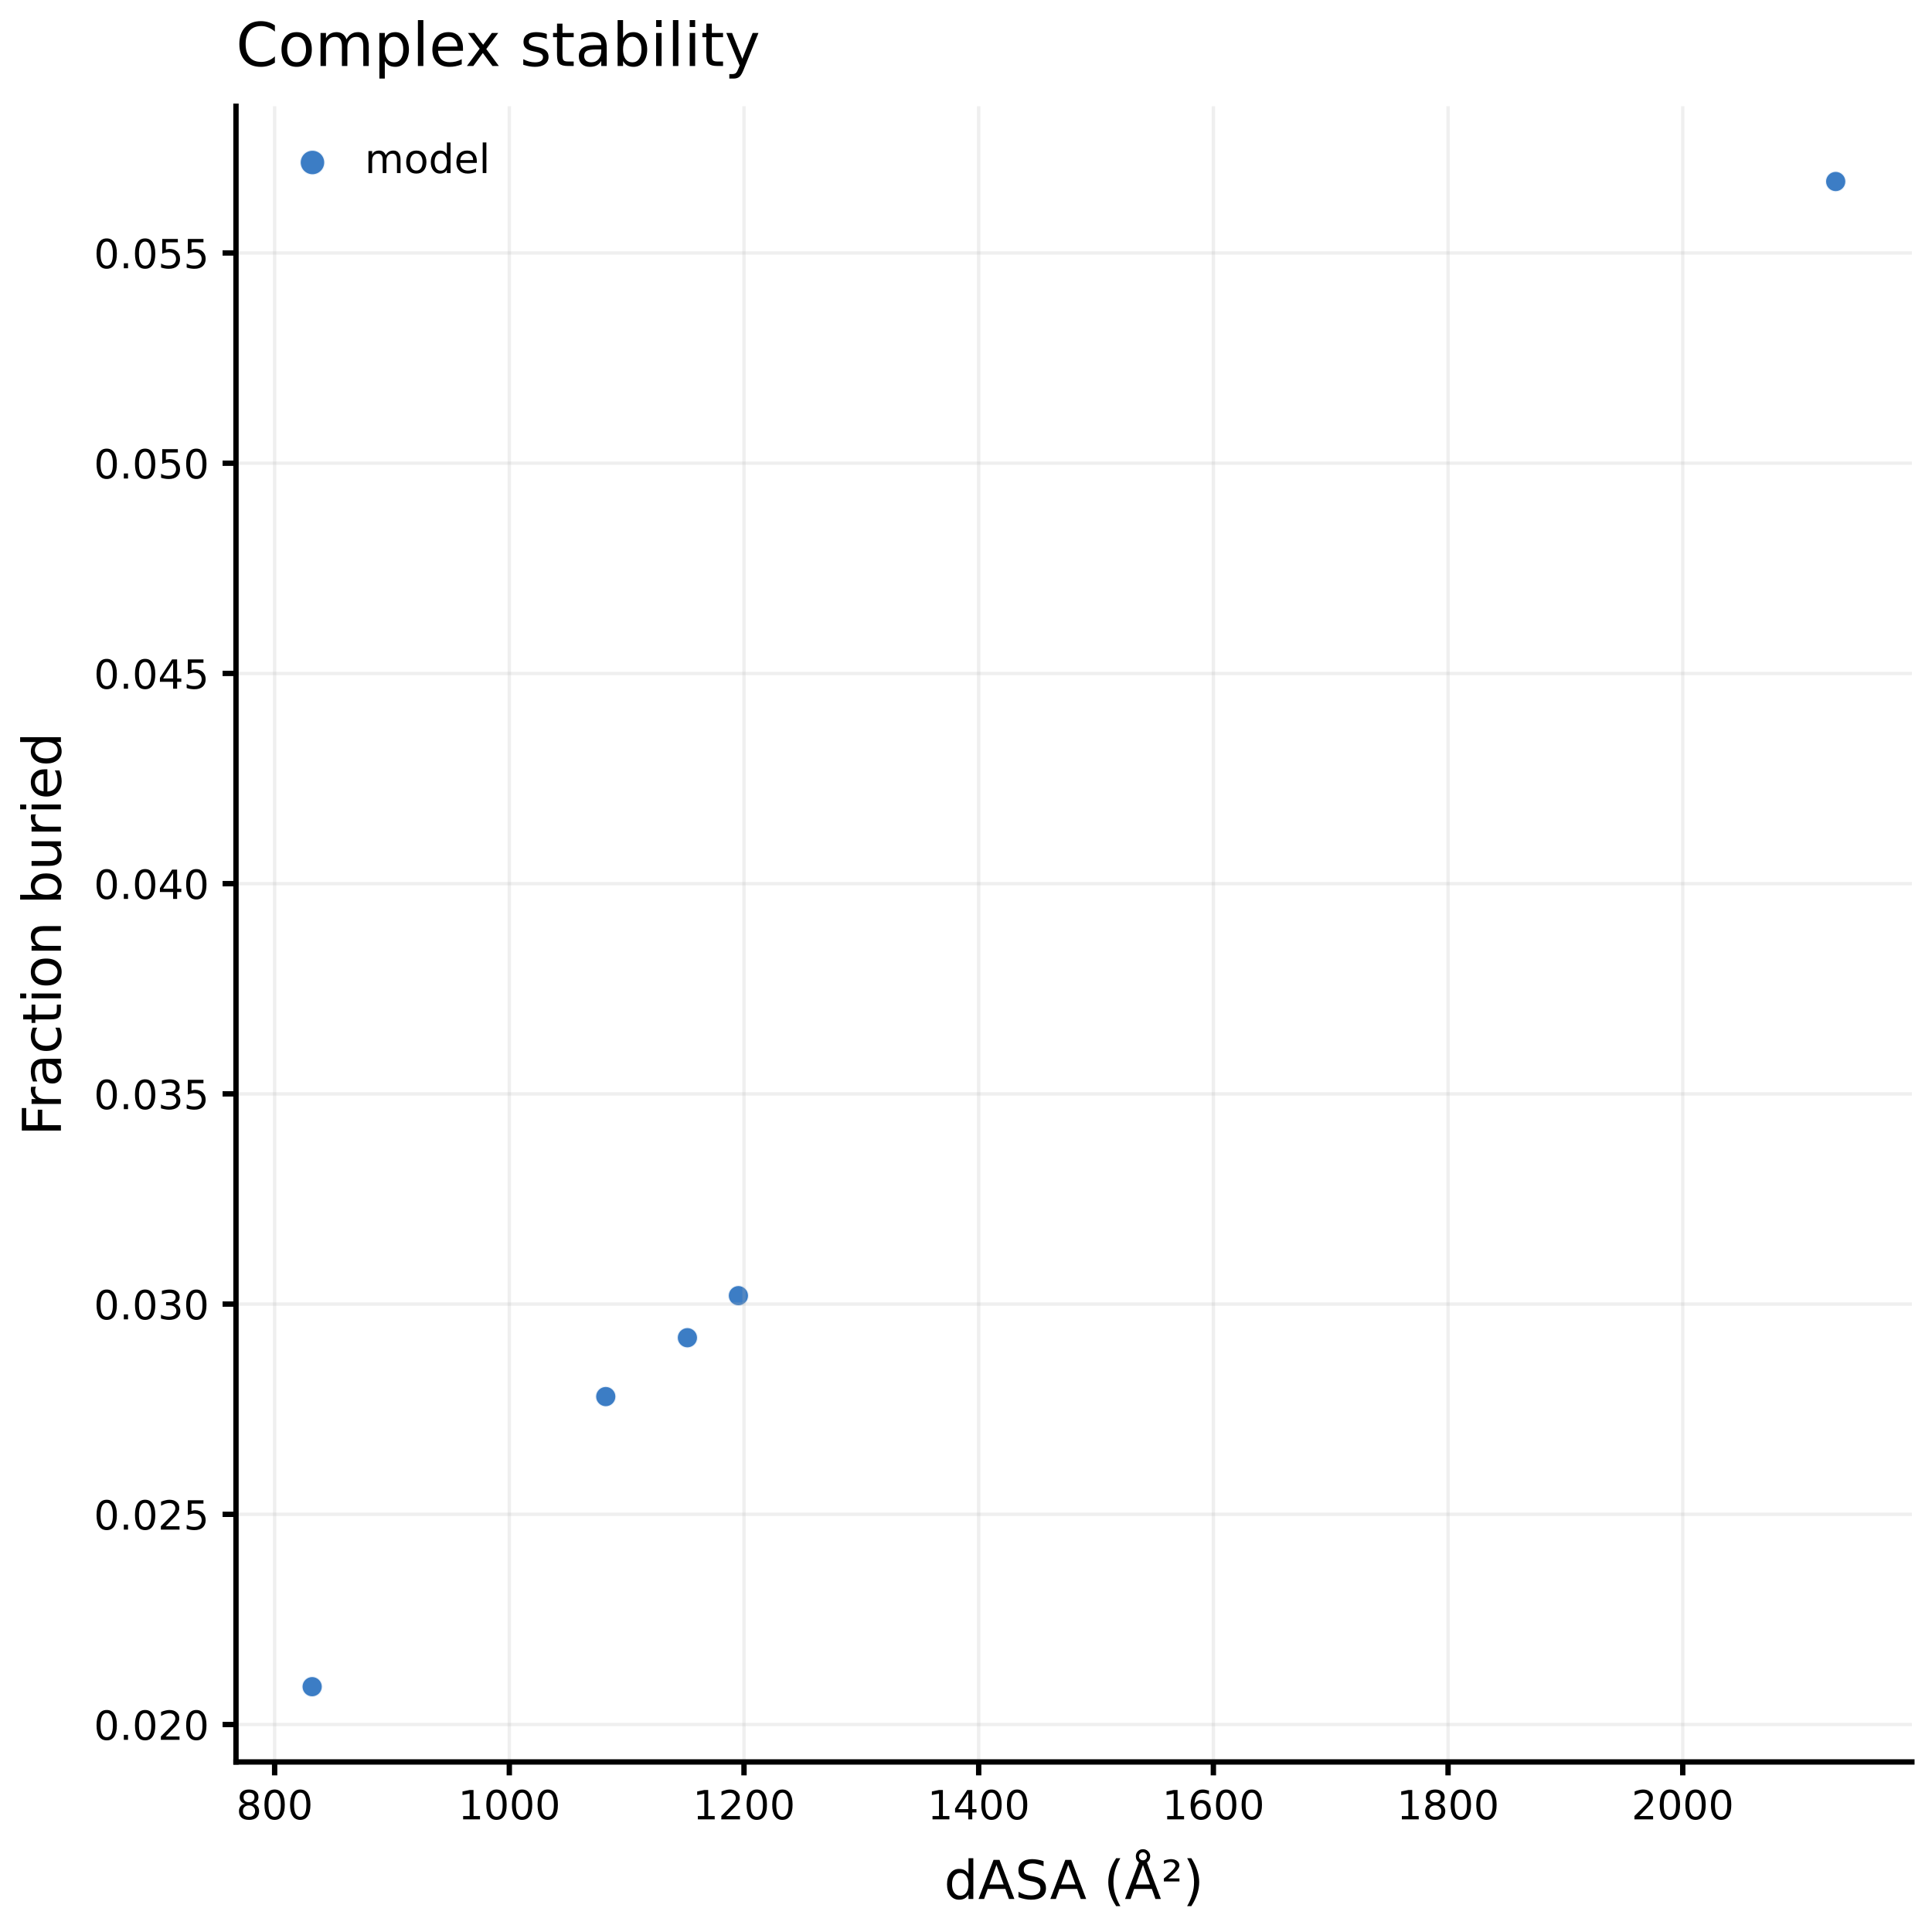
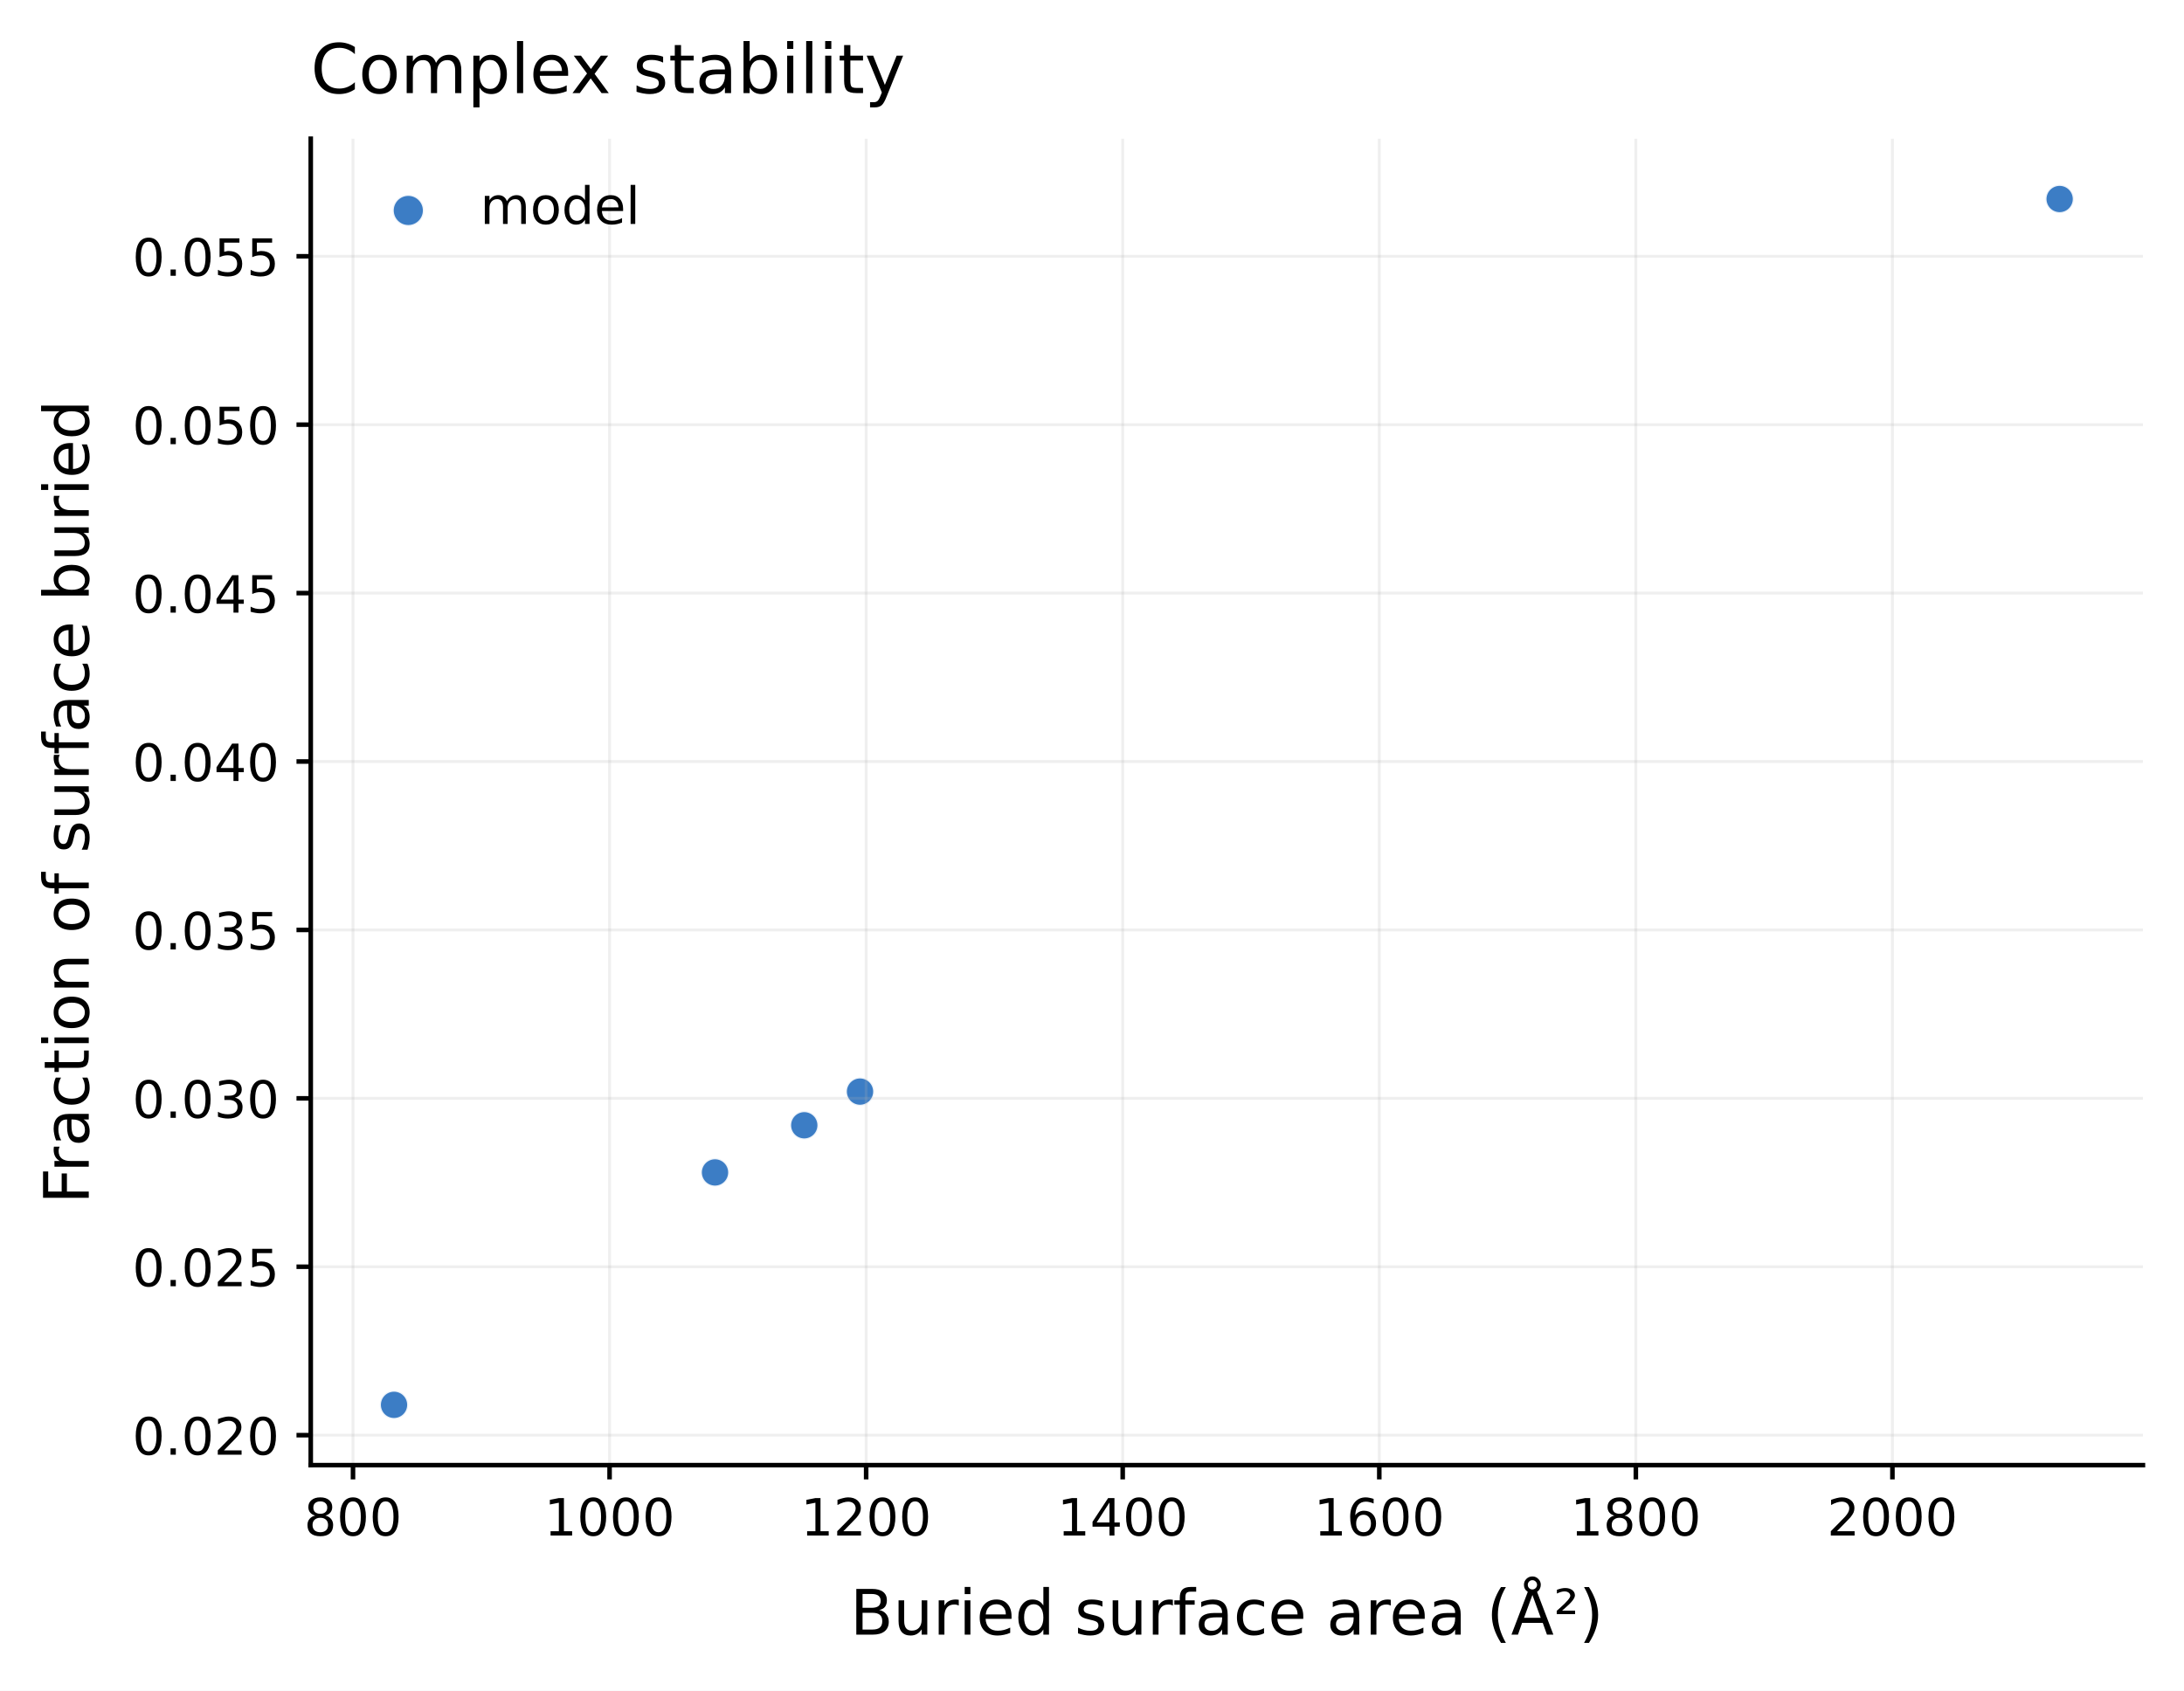
- <svg xmlns="http://www.w3.org/2000/svg" xmlns:xlink="http://www.w3.org/1999/xlink" width="288pt" height="288pt" viewBox="0 0 288 288" version="1.1">
+ <svg xmlns="http://www.w3.org/2000/svg" xmlns:xlink="http://www.w3.org/1999/xlink" width="382.8pt" height="296.4pt" viewBox="0 0 382.8 296.4" version="1.1">
  <defs>
    <style type="text/css">*{stroke-linejoin: round; stroke-linecap: butt}</style>
  </defs>
  <g id="figure_1">
    <g id="patch_1">
-       <path d="M 0 288  L 288 288  L 288 0  L 0 0  z " style="fill: #ffffff" />
+       <path d="M 0 296.4  L 382.8 296.4  L 382.8 0  L 0 0  z " style="fill: #ffffff" />
    </g>
    <g id="axes_1">
      <g id="patch_2">
-         <path d="M 35.178 262.652  L 285 262.652  L 285 15.839  L 35.178 15.839  z " style="fill: #ffffff" />
+         <path d="M 54.466 256.846  L 375.6 256.846  L 375.6 24.318  L 54.466 24.318  z " style="fill: #ffffff" />
      </g>
      <g id="PathCollection_1">
        <defs>
-           <path id="m625e70ff88" d="M 0 1.581  C 0.419 1.581 0.822 1.415 1.118 1.118  C 1.415 0.822 1.581 0.419 1.581 0  C 1.581 -0.419 1.415 -0.822 1.118 -1.118  C 0.822 -1.415 0.419 -1.581 0 -1.581  C -0.419 -1.581 -0.822 -1.415 -1.118 -1.118  C -1.415 -0.822 -1.581 -0.419 -1.581 0  C -1.581 0.419 -1.415 0.822 -1.118 1.118  C -0.822 1.415 -0.419 1.581 0 1.581  z " style="stroke: #ffffff; stroke-opacity: 0.9; stroke-width: 0.3" />
+           <path id="mc8971ffb72" d="M 0 2.5  C 0.663 2.5 1.299 2.237 1.768 1.768  C 2.237 1.299 2.5 0.663 2.5 0  C 2.5 -0.663 2.237 -1.299 1.768 -1.768  C 1.299 -2.237 0.663 -2.5 0 -2.5  C -0.663 -2.5 -1.299 -2.237 -1.768 -1.768  C -2.237 -1.299 -2.5 -0.663 -2.5 0  C -2.5 0.663 -2.237 1.299 -1.768 1.768  C -1.299 2.237 -0.663 2.5 0 2.5  z " style="stroke: #ffffff; stroke-opacity: 0.9; stroke-width: 0.4" />
        </defs>
-         <g clip-path="url(#pfcd8ee4e7e)">
-           <use xlink:href="#m625e70ff88" x="110.073" y="193.145" style="fill: #276fbf; fill-opacity: 0.9; stroke: #ffffff; stroke-opacity: 0.9; stroke-width: 0.3" />
-           <use xlink:href="#m625e70ff88" x="46.533" y="251.433" style="fill: #276fbf; fill-opacity: 0.9; stroke: #ffffff; stroke-opacity: 0.9; stroke-width: 0.3" />
-           <use xlink:href="#m625e70ff88" x="102.471" y="199.413" style="fill: #276fbf; fill-opacity: 0.9; stroke: #ffffff; stroke-opacity: 0.9; stroke-width: 0.3" />
-           <use xlink:href="#m625e70ff88" x="90.3" y="208.187" style="fill: #276fbf; fill-opacity: 0.9; stroke: #ffffff; stroke-opacity: 0.9; stroke-width: 0.3" />
-           <use xlink:href="#m625e70ff88" x="273.644" y="27.058" style="fill: #276fbf; fill-opacity: 0.9; stroke: #ffffff; stroke-opacity: 0.9; stroke-width: 0.3" />
+         <g clip-path="url(#pdfc1860a33)">
+           <use xlink:href="#mc8971ffb72" x="150.74" y="191.363" style="fill: #276fbf; fill-opacity: 0.9; stroke: #ffffff; stroke-opacity: 0.9; stroke-width: 0.4" />
+           <use xlink:href="#mc8971ffb72" x="69.063" y="246.276" style="fill: #276fbf; fill-opacity: 0.9; stroke: #ffffff; stroke-opacity: 0.9; stroke-width: 0.4" />
+           <use xlink:href="#mc8971ffb72" x="140.968" y="197.267" style="fill: #276fbf; fill-opacity: 0.9; stroke: #ffffff; stroke-opacity: 0.9; stroke-width: 0.4" />
+           <use xlink:href="#mc8971ffb72" x="125.323" y="205.534" style="fill: #276fbf; fill-opacity: 0.9; stroke: #ffffff; stroke-opacity: 0.9; stroke-width: 0.4" />
+           <use xlink:href="#mc8971ffb72" x="361.003" y="34.888" style="fill: #276fbf; fill-opacity: 0.9; stroke: #ffffff; stroke-opacity: 0.9; stroke-width: 0.4" />
        </g>
      </g>
      <g id="matplotlib.axis_1">
        <g id="xtick_1">
          <g id="line2d_1">
-             <path d="M 40.939 262.652  L 40.939 15.839  " clip-path="url(#pfcd8ee4e7e)" style="fill: none; stroke: #b0b0b0; stroke-opacity: 0.2; stroke-width: 0.5; stroke-linecap: square" />
+             <path d="M 61.872 256.846  L 61.872 24.318  " clip-path="url(#pdfc1860a33)" style="fill: none; stroke: #b0b0b0; stroke-opacity: 0.2; stroke-width: 0.5; stroke-linecap: square" />
          </g>
          <g id="line2d_2">
            <defs>
-               <path id="m350af05930" d="M 0 0  L 0 2  " style="stroke: #000000; stroke-width: 0.8" />
+               <path id="mfaf98901c9" d="M 0 0  L 0 2.5  " style="stroke: #000000; stroke-width: 0.8" />
            </defs>
            <g>
-               <use xlink:href="#m350af05930" x="40.939" y="262.652" style="stroke: #000000; stroke-width: 0.8" />
+               <use xlink:href="#mfaf98901c9" x="61.872" y="256.846" style="stroke: #000000; stroke-width: 0.8" />
            </g>
          </g>
          <g id="text_1">
-             <text style="font-size: 6px; font-family: 'DejaVu Sans', 'Bitstream Vera Sans', 'Computer Modern Sans Serif', 'Lucida Grande', 'Verdana', 'Geneva', 'Lucid', 'Arial', 'Helvetica', 'Avant Garde', sans-serif; text-anchor: middle" x="40.939" y="271.21" transform="rotate(-0 40.93934 271.2102)">800</text>
+             <text style="font-size: 9px; font-family: 'DejaVu Sans', 'Bitstream Vera Sans', 'Computer Modern Sans Serif', 'Lucida Grande', 'Verdana', 'Geneva', 'Lucid', 'Arial', 'Helvetica', 'Avant Garde', sans-serif; text-anchor: middle" x="61.872" y="269.184" transform="rotate(-0 61.87242 269.1837)">800</text>
          </g>
        </g>
        <g id="xtick_2">
          <g id="line2d_3">
-             <path d="M 75.923 262.652  L 75.923 15.839  " clip-path="url(#pfcd8ee4e7e)" style="fill: none; stroke: #b0b0b0; stroke-opacity: 0.2; stroke-width: 0.5; stroke-linecap: square" />
+             <path d="M 106.843 256.846  L 106.843 24.318  " clip-path="url(#pdfc1860a33)" style="fill: none; stroke: #b0b0b0; stroke-opacity: 0.2; stroke-width: 0.5; stroke-linecap: square" />
          </g>
          <g id="line2d_4">
            <g>
-               <use xlink:href="#m350af05930" x="75.923" y="262.652" style="stroke: #000000; stroke-width: 0.8" />
+               <use xlink:href="#mfaf98901c9" x="106.843" y="256.846" style="stroke: #000000; stroke-width: 0.8" />
            </g>
          </g>
          <g id="text_2">
-             <text style="font-size: 6px; font-family: 'DejaVu Sans', 'Bitstream Vera Sans', 'Computer Modern Sans Serif', 'Lucida Grande', 'Verdana', 'Geneva', 'Lucid', 'Arial', 'Helvetica', 'Avant Garde', sans-serif; text-anchor: middle" x="75.923" y="271.21" transform="rotate(-0 75.92335 271.2102)">1000</text>
+             <text style="font-size: 9px; font-family: 'DejaVu Sans', 'Bitstream Vera Sans', 'Computer Modern Sans Serif', 'Lucida Grande', 'Verdana', 'Geneva', 'Lucid', 'Arial', 'Helvetica', 'Avant Garde', sans-serif; text-anchor: middle" x="106.843" y="269.184" transform="rotate(-0 106.8426 269.1837)">1000</text>
          </g>
        </g>
        <g id="xtick_3">
          <g id="line2d_5">
-             <path d="M 110.907 262.652  L 110.907 15.839  " clip-path="url(#pfcd8ee4e7e)" style="fill: none; stroke: #b0b0b0; stroke-opacity: 0.2; stroke-width: 0.5; stroke-linecap: square" />
+             <path d="M 151.813 256.846  L 151.813 24.318  " clip-path="url(#pdfc1860a33)" style="fill: none; stroke: #b0b0b0; stroke-opacity: 0.2; stroke-width: 0.5; stroke-linecap: square" />
          </g>
          <g id="line2d_6">
            <g>
-               <use xlink:href="#m350af05930" x="110.907" y="262.652" style="stroke: #000000; stroke-width: 0.8" />
+               <use xlink:href="#mfaf98901c9" x="151.813" y="256.846" style="stroke: #000000; stroke-width: 0.8" />
            </g>
          </g>
          <g id="text_3">
-             <text style="font-size: 6px; font-family: 'DejaVu Sans', 'Bitstream Vera Sans', 'Computer Modern Sans Serif', 'Lucida Grande', 'Verdana', 'Geneva', 'Lucid', 'Arial', 'Helvetica', 'Avant Garde', sans-serif; text-anchor: middle" x="110.907" y="271.21" transform="rotate(-0 110.9074 271.2102)">1200</text>
+             <text style="font-size: 9px; font-family: 'DejaVu Sans', 'Bitstream Vera Sans', 'Computer Modern Sans Serif', 'Lucida Grande', 'Verdana', 'Geneva', 'Lucid', 'Arial', 'Helvetica', 'Avant Garde', sans-serif; text-anchor: middle" x="151.813" y="269.184" transform="rotate(-0 151.8127 269.1837)">1200</text>
          </g>
        </g>
        <g id="xtick_4">
          <g id="line2d_7">
-             <path d="M 145.891 262.652  L 145.891 15.839  " clip-path="url(#pfcd8ee4e7e)" style="fill: none; stroke: #b0b0b0; stroke-opacity: 0.2; stroke-width: 0.5; stroke-linecap: square" />
+             <path d="M 196.783 256.846  L 196.783 24.318  " clip-path="url(#pdfc1860a33)" style="fill: none; stroke: #b0b0b0; stroke-opacity: 0.2; stroke-width: 0.5; stroke-linecap: square" />
          </g>
          <g id="line2d_8">
            <g>
-               <use xlink:href="#m350af05930" x="145.891" y="262.652" style="stroke: #000000; stroke-width: 0.8" />
+               <use xlink:href="#mfaf98901c9" x="196.783" y="256.846" style="stroke: #000000; stroke-width: 0.8" />
            </g>
          </g>
          <g id="text_4">
-             <text style="font-size: 6px; font-family: 'DejaVu Sans', 'Bitstream Vera Sans', 'Computer Modern Sans Serif', 'Lucida Grande', 'Verdana', 'Geneva', 'Lucid', 'Arial', 'Helvetica', 'Avant Garde', sans-serif; text-anchor: middle" x="145.891" y="271.21" transform="rotate(-0 145.8914 271.2102)">1400</text>
+             <text style="font-size: 9px; font-family: 'DejaVu Sans', 'Bitstream Vera Sans', 'Computer Modern Sans Serif', 'Lucida Grande', 'Verdana', 'Geneva', 'Lucid', 'Arial', 'Helvetica', 'Avant Garde', sans-serif; text-anchor: middle" x="196.783" y="269.184" transform="rotate(-0 196.7828 269.1837)">1400</text>
          </g>
        </g>
        <g id="xtick_5">
          <g id="line2d_9">
-             <path d="M 180.875 262.652  L 180.875 15.839  " clip-path="url(#pfcd8ee4e7e)" style="fill: none; stroke: #b0b0b0; stroke-opacity: 0.2; stroke-width: 0.5; stroke-linecap: square" />
+             <path d="M 241.753 256.846  L 241.753 24.318  " clip-path="url(#pdfc1860a33)" style="fill: none; stroke: #b0b0b0; stroke-opacity: 0.2; stroke-width: 0.5; stroke-linecap: square" />
          </g>
          <g id="line2d_10">
            <g>
-               <use xlink:href="#m350af05930" x="180.875" y="262.652" style="stroke: #000000; stroke-width: 0.8" />
+               <use xlink:href="#mfaf98901c9" x="241.753" y="256.846" style="stroke: #000000; stroke-width: 0.8" />
            </g>
          </g>
          <g id="text_5">
-             <text style="font-size: 6px; font-family: 'DejaVu Sans', 'Bitstream Vera Sans', 'Computer Modern Sans Serif', 'Lucida Grande', 'Verdana', 'Geneva', 'Lucid', 'Arial', 'Helvetica', 'Avant Garde', sans-serif; text-anchor: middle" x="180.875" y="271.21" transform="rotate(-0 180.8754 271.2102)">1600</text>
+             <text style="font-size: 9px; font-family: 'DejaVu Sans', 'Bitstream Vera Sans', 'Computer Modern Sans Serif', 'Lucida Grande', 'Verdana', 'Geneva', 'Lucid', 'Arial', 'Helvetica', 'Avant Garde', sans-serif; text-anchor: middle" x="241.753" y="269.184" transform="rotate(-0 241.753 269.1837)">1600</text>
          </g>
        </g>
        <g id="xtick_6">
          <g id="line2d_11">
-             <path d="M 215.859 262.652  L 215.859 15.839  " clip-path="url(#pfcd8ee4e7e)" style="fill: none; stroke: #b0b0b0; stroke-opacity: 0.2; stroke-width: 0.5; stroke-linecap: square" />
+             <path d="M 286.723 256.846  L 286.723 24.318  " clip-path="url(#pdfc1860a33)" style="fill: none; stroke: #b0b0b0; stroke-opacity: 0.2; stroke-width: 0.5; stroke-linecap: square" />
          </g>
          <g id="line2d_12">
            <g>
-               <use xlink:href="#m350af05930" x="215.859" y="262.652" style="stroke: #000000; stroke-width: 0.8" />
+               <use xlink:href="#mfaf98901c9" x="286.723" y="256.846" style="stroke: #000000; stroke-width: 0.8" />
            </g>
          </g>
          <g id="text_6">
-             <text style="font-size: 6px; font-family: 'DejaVu Sans', 'Bitstream Vera Sans', 'Computer Modern Sans Serif', 'Lucida Grande', 'Verdana', 'Geneva', 'Lucid', 'Arial', 'Helvetica', 'Avant Garde', sans-serif; text-anchor: middle" x="215.859" y="271.21" transform="rotate(-0 215.8594 271.2102)">1800</text>
+             <text style="font-size: 9px; font-family: 'DejaVu Sans', 'Bitstream Vera Sans', 'Computer Modern Sans Serif', 'Lucida Grande', 'Verdana', 'Geneva', 'Lucid', 'Arial', 'Helvetica', 'Avant Garde', sans-serif; text-anchor: middle" x="286.723" y="269.184" transform="rotate(-0 286.7231 269.1837)">1800</text>
          </g>
        </g>
        <g id="xtick_7">
          <g id="line2d_13">
-             <path d="M 250.843 262.652  L 250.843 15.839  " clip-path="url(#pfcd8ee4e7e)" style="fill: none; stroke: #b0b0b0; stroke-opacity: 0.2; stroke-width: 0.5; stroke-linecap: square" />
+             <path d="M 331.693 256.846  L 331.693 24.318  " clip-path="url(#pdfc1860a33)" style="fill: none; stroke: #b0b0b0; stroke-opacity: 0.2; stroke-width: 0.5; stroke-linecap: square" />
          </g>
          <g id="line2d_14">
            <g>
-               <use xlink:href="#m350af05930" x="250.843" y="262.652" style="stroke: #000000; stroke-width: 0.8" />
+               <use xlink:href="#mfaf98901c9" x="331.693" y="256.846" style="stroke: #000000; stroke-width: 0.8" />
            </g>
          </g>
          <g id="text_7">
-             <text style="font-size: 6px; font-family: 'DejaVu Sans', 'Bitstream Vera Sans', 'Computer Modern Sans Serif', 'Lucida Grande', 'Verdana', 'Geneva', 'Lucid', 'Arial', 'Helvetica', 'Avant Garde', sans-serif; text-anchor: middle" x="250.843" y="271.21" transform="rotate(-0 250.8434 271.2102)">2000</text>
+             <text style="font-size: 9px; font-family: 'DejaVu Sans', 'Bitstream Vera Sans', 'Computer Modern Sans Serif', 'Lucida Grande', 'Verdana', 'Geneva', 'Lucid', 'Arial', 'Helvetica', 'Avant Garde', sans-serif; text-anchor: middle" x="331.693" y="269.184" transform="rotate(-0 331.6933 269.1837)">2000</text>
          </g>
        </g>
        <g id="text_8">
-           <text style="font-size: 8px; font-family: 'DejaVu Sans', 'Bitstream Vera Sans', 'Computer Modern Sans Serif', 'Lucida Grande', 'Verdana', 'Geneva', 'Lucid', 'Arial', 'Helvetica', 'Avant Garde', sans-serif; text-anchor: middle" x="160.089" y="283.078" transform="rotate(-0 160.0888 283.0779)">dASA (Å²)</text>
+           <text style="font-size: 11px; font-family: 'DejaVu Sans', 'Bitstream Vera Sans', 'Computer Modern Sans Serif', 'Lucida Grande', 'Verdana', 'Geneva', 'Lucid', 'Arial', 'Helvetica', 'Avant Garde', sans-serif; text-anchor: middle" x="215.033" y="286.557" transform="rotate(-0 215.0328 286.5569)">Buried surface area (Å²)</text>
        </g>
      </g>
      <g id="matplotlib.axis_2">
        <g id="ytick_1">
          <g id="line2d_15">
-             <path d="M 35.178 257.074  L 285 257.074  " clip-path="url(#pfcd8ee4e7e)" style="fill: none; stroke: #b0b0b0; stroke-opacity: 0.2; stroke-width: 0.5; stroke-linecap: square" />
+             <path d="M 54.466 251.591  L 375.6 251.591  " clip-path="url(#pdfc1860a33)" style="fill: none; stroke: #b0b0b0; stroke-opacity: 0.2; stroke-width: 0.5; stroke-linecap: square" />
          </g>
          <g id="line2d_16">
            <defs>
-               <path id="m3b36dc7084" d="M 0 0  L -2 0  " style="stroke: #000000; stroke-width: 0.8" />
+               <path id="m7285f7cba1" d="M 0 0  L -2.5 0  " style="stroke: #000000; stroke-width: 0.8" />
            </defs>
            <g>
-               <use xlink:href="#m3b36dc7084" x="35.178" y="257.074" style="stroke: #000000; stroke-width: 0.8" />
+               <use xlink:href="#m7285f7cba1" x="54.466" y="251.591" style="stroke: #000000; stroke-width: 0.8" />
            </g>
          </g>
          <g id="text_9">
-             <text style="font-size: 6px; font-family: 'DejaVu Sans', 'Bitstream Vera Sans', 'Computer Modern Sans Serif', 'Lucida Grande', 'Verdana', 'Geneva', 'Lucid', 'Arial', 'Helvetica', 'Avant Garde', sans-serif; text-anchor: end" x="31.178" y="259.353" transform="rotate(-0 31.17774 259.3529)">0.020</text>
+             <text style="font-size: 9px; font-family: 'DejaVu Sans', 'Bitstream Vera Sans', 'Computer Modern Sans Serif', 'Lucida Grande', 'Verdana', 'Geneva', 'Lucid', 'Arial', 'Helvetica', 'Avant Garde', sans-serif; text-anchor: end" x="48.966" y="255.01" transform="rotate(-0 48.96617 255.0096)">0.020</text>
          </g>
        </g>
        <g id="ytick_2">
          <g id="line2d_17">
-             <path d="M 35.178 225.736  L 285 225.736  " clip-path="url(#pfcd8ee4e7e)" style="fill: none; stroke: #b0b0b0; stroke-opacity: 0.2; stroke-width: 0.5; stroke-linecap: square" />
+             <path d="M 54.466 222.067  L 375.6 222.067  " clip-path="url(#pdfc1860a33)" style="fill: none; stroke: #b0b0b0; stroke-opacity: 0.2; stroke-width: 0.5; stroke-linecap: square" />
          </g>
          <g id="line2d_18">
            <g>
-               <use xlink:href="#m3b36dc7084" x="35.178" y="225.736" style="stroke: #000000; stroke-width: 0.8" />
+               <use xlink:href="#m7285f7cba1" x="54.466" y="222.067" style="stroke: #000000; stroke-width: 0.8" />
            </g>
          </g>
          <g id="text_10">
-             <text style="font-size: 6px; font-family: 'DejaVu Sans', 'Bitstream Vera Sans', 'Computer Modern Sans Serif', 'Lucida Grande', 'Verdana', 'Geneva', 'Lucid', 'Arial', 'Helvetica', 'Avant Garde', sans-serif; text-anchor: end" x="31.178" y="228.016" transform="rotate(-0 31.17774 228.0156)">0.025</text>
+             <text style="font-size: 9px; font-family: 'DejaVu Sans', 'Bitstream Vera Sans', 'Computer Modern Sans Serif', 'Lucida Grande', 'Verdana', 'Geneva', 'Lucid', 'Arial', 'Helvetica', 'Avant Garde', sans-serif; text-anchor: end" x="48.966" y="225.486" transform="rotate(-0 48.96617 225.486)">0.025</text>
          </g>
        </g>
        <g id="ytick_3">
          <g id="line2d_19">
-             <path d="M 35.178 194.399  L 285 194.399  " clip-path="url(#pfcd8ee4e7e)" style="fill: none; stroke: #b0b0b0; stroke-opacity: 0.2; stroke-width: 0.5; stroke-linecap: square" />
+             <path d="M 54.466 192.543  L 375.6 192.543  " clip-path="url(#pdfc1860a33)" style="fill: none; stroke: #b0b0b0; stroke-opacity: 0.2; stroke-width: 0.5; stroke-linecap: square" />
          </g>
          <g id="line2d_20">
            <g>
-               <use xlink:href="#m3b36dc7084" x="35.178" y="194.399" style="stroke: #000000; stroke-width: 0.8" />
+               <use xlink:href="#m7285f7cba1" x="54.466" y="192.543" style="stroke: #000000; stroke-width: 0.8" />
            </g>
          </g>
          <g id="text_11">
-             <text style="font-size: 6px; font-family: 'DejaVu Sans', 'Bitstream Vera Sans', 'Computer Modern Sans Serif', 'Lucida Grande', 'Verdana', 'Geneva', 'Lucid', 'Arial', 'Helvetica', 'Avant Garde', sans-serif; text-anchor: end" x="31.178" y="196.678" transform="rotate(-0 31.17774 196.6782)">0.030</text>
+             <text style="font-size: 9px; font-family: 'DejaVu Sans', 'Bitstream Vera Sans', 'Computer Modern Sans Serif', 'Lucida Grande', 'Verdana', 'Geneva', 'Lucid', 'Arial', 'Helvetica', 'Avant Garde', sans-serif; text-anchor: end" x="48.966" y="195.962" transform="rotate(-0 48.96617 195.9624)">0.030</text>
          </g>
        </g>
        <g id="ytick_4">
          <g id="line2d_21">
-             <path d="M 35.178 163.062  L 285 163.062  " clip-path="url(#pfcd8ee4e7e)" style="fill: none; stroke: #b0b0b0; stroke-opacity: 0.2; stroke-width: 0.5; stroke-linecap: square" />
+             <path d="M 54.466 163.02  L 375.6 163.02  " clip-path="url(#pdfc1860a33)" style="fill: none; stroke: #b0b0b0; stroke-opacity: 0.2; stroke-width: 0.5; stroke-linecap: square" />
          </g>
          <g id="line2d_22">
            <g>
-               <use xlink:href="#m3b36dc7084" x="35.178" y="163.062" style="stroke: #000000; stroke-width: 0.8" />
+               <use xlink:href="#m7285f7cba1" x="54.466" y="163.02" style="stroke: #000000; stroke-width: 0.8" />
            </g>
          </g>
          <g id="text_12">
-             <text style="font-size: 6px; font-family: 'DejaVu Sans', 'Bitstream Vera Sans', 'Computer Modern Sans Serif', 'Lucida Grande', 'Verdana', 'Geneva', 'Lucid', 'Arial', 'Helvetica', 'Avant Garde', sans-serif; text-anchor: end" x="31.178" y="165.341" transform="rotate(-0 31.17774 165.3409)">0.035</text>
+             <text style="font-size: 9px; font-family: 'DejaVu Sans', 'Bitstream Vera Sans', 'Computer Modern Sans Serif', 'Lucida Grande', 'Verdana', 'Geneva', 'Lucid', 'Arial', 'Helvetica', 'Avant Garde', sans-serif; text-anchor: end" x="48.966" y="166.439" transform="rotate(-0 48.96617 166.4389)">0.035</text>
          </g>
        </g>
        <g id="ytick_5">
          <g id="line2d_23">
-             <path d="M 35.178 131.724  L 285 131.724  " clip-path="url(#pfcd8ee4e7e)" style="fill: none; stroke: #b0b0b0; stroke-opacity: 0.2; stroke-width: 0.5; stroke-linecap: square" />
+             <path d="M 54.466 133.496  L 375.6 133.496  " clip-path="url(#pdfc1860a33)" style="fill: none; stroke: #b0b0b0; stroke-opacity: 0.2; stroke-width: 0.5; stroke-linecap: square" />
          </g>
          <g id="line2d_24">
            <g>
-               <use xlink:href="#m3b36dc7084" x="35.178" y="131.724" style="stroke: #000000; stroke-width: 0.8" />
+               <use xlink:href="#m7285f7cba1" x="54.466" y="133.496" style="stroke: #000000; stroke-width: 0.8" />
            </g>
          </g>
          <g id="text_13">
-             <text style="font-size: 6px; font-family: 'DejaVu Sans', 'Bitstream Vera Sans', 'Computer Modern Sans Serif', 'Lucida Grande', 'Verdana', 'Geneva', 'Lucid', 'Arial', 'Helvetica', 'Avant Garde', sans-serif; text-anchor: end" x="31.178" y="134.004" transform="rotate(-0 31.17774 134.0036)">0.040</text>
+             <text style="font-size: 9px; font-family: 'DejaVu Sans', 'Bitstream Vera Sans', 'Computer Modern Sans Serif', 'Lucida Grande', 'Verdana', 'Geneva', 'Lucid', 'Arial', 'Helvetica', 'Avant Garde', sans-serif; text-anchor: end" x="48.966" y="136.915" transform="rotate(-0 48.96617 136.9153)">0.040</text>
          </g>
        </g>
        <g id="ytick_6">
          <g id="line2d_25">
-             <path d="M 35.178 100.387  L 285 100.387  " clip-path="url(#pfcd8ee4e7e)" style="fill: none; stroke: #b0b0b0; stroke-opacity: 0.2; stroke-width: 0.5; stroke-linecap: square" />
+             <path d="M 54.466 103.973  L 375.6 103.973  " clip-path="url(#pdfc1860a33)" style="fill: none; stroke: #b0b0b0; stroke-opacity: 0.2; stroke-width: 0.5; stroke-linecap: square" />
          </g>
          <g id="line2d_26">
            <g>
-               <use xlink:href="#m3b36dc7084" x="35.178" y="100.387" style="stroke: #000000; stroke-width: 0.8" />
+               <use xlink:href="#m7285f7cba1" x="54.466" y="103.973" style="stroke: #000000; stroke-width: 0.8" />
            </g>
          </g>
          <g id="text_14">
-             <text style="font-size: 6px; font-family: 'DejaVu Sans', 'Bitstream Vera Sans', 'Computer Modern Sans Serif', 'Lucida Grande', 'Verdana', 'Geneva', 'Lucid', 'Arial', 'Helvetica', 'Avant Garde', sans-serif; text-anchor: end" x="31.178" y="102.666" transform="rotate(-0 31.17774 102.6662)">0.045</text>
+             <text style="font-size: 9px; font-family: 'DejaVu Sans', 'Bitstream Vera Sans', 'Computer Modern Sans Serif', 'Lucida Grande', 'Verdana', 'Geneva', 'Lucid', 'Arial', 'Helvetica', 'Avant Garde', sans-serif; text-anchor: end" x="48.966" y="107.392" transform="rotate(-0 48.96617 107.3917)">0.045</text>
          </g>
        </g>
        <g id="ytick_7">
          <g id="line2d_27">
-             <path d="M 35.178 69.05  L 285 69.05  " clip-path="url(#pfcd8ee4e7e)" style="fill: none; stroke: #b0b0b0; stroke-opacity: 0.2; stroke-width: 0.5; stroke-linecap: square" />
+             <path d="M 54.466 74.449  L 375.6 74.449  " clip-path="url(#pdfc1860a33)" style="fill: none; stroke: #b0b0b0; stroke-opacity: 0.2; stroke-width: 0.5; stroke-linecap: square" />
          </g>
          <g id="line2d_28">
            <g>
-               <use xlink:href="#m3b36dc7084" x="35.178" y="69.05" style="stroke: #000000; stroke-width: 0.8" />
+               <use xlink:href="#m7285f7cba1" x="54.466" y="74.449" style="stroke: #000000; stroke-width: 0.8" />
            </g>
          </g>
          <g id="text_15">
-             <text style="font-size: 6px; font-family: 'DejaVu Sans', 'Bitstream Vera Sans', 'Computer Modern Sans Serif', 'Lucida Grande', 'Verdana', 'Geneva', 'Lucid', 'Arial', 'Helvetica', 'Avant Garde', sans-serif; text-anchor: end" x="31.178" y="71.329" transform="rotate(-0 31.17774 71.32891)">0.050</text>
+             <text style="font-size: 9px; font-family: 'DejaVu Sans', 'Bitstream Vera Sans', 'Computer Modern Sans Serif', 'Lucida Grande', 'Verdana', 'Geneva', 'Lucid', 'Arial', 'Helvetica', 'Avant Garde', sans-serif; text-anchor: end" x="48.966" y="77.868" transform="rotate(-0 48.96617 77.86811)">0.050</text>
          </g>
        </g>
        <g id="ytick_8">
          <g id="line2d_29">
-             <path d="M 35.178 37.712  L 285 37.712  " clip-path="url(#pfcd8ee4e7e)" style="fill: none; stroke: #b0b0b0; stroke-opacity: 0.2; stroke-width: 0.5; stroke-linecap: square" />
+             <path d="M 54.466 44.926  L 375.6 44.926  " clip-path="url(#pdfc1860a33)" style="fill: none; stroke: #b0b0b0; stroke-opacity: 0.2; stroke-width: 0.5; stroke-linecap: square" />
          </g>
          <g id="line2d_30">
            <g>
-               <use xlink:href="#m3b36dc7084" x="35.178" y="37.712" style="stroke: #000000; stroke-width: 0.8" />
+               <use xlink:href="#m7285f7cba1" x="54.466" y="44.926" style="stroke: #000000; stroke-width: 0.8" />
            </g>
          </g>
          <g id="text_16">
-             <text style="font-size: 6px; font-family: 'DejaVu Sans', 'Bitstream Vera Sans', 'Computer Modern Sans Serif', 'Lucida Grande', 'Verdana', 'Geneva', 'Lucid', 'Arial', 'Helvetica', 'Avant Garde', sans-serif; text-anchor: end" x="31.178" y="39.992" transform="rotate(-0 31.17774 39.99159)">0.055</text>
+             <text style="font-size: 9px; font-family: 'DejaVu Sans', 'Bitstream Vera Sans', 'Computer Modern Sans Serif', 'Lucida Grande', 'Verdana', 'Geneva', 'Lucid', 'Arial', 'Helvetica', 'Avant Garde', sans-serif; text-anchor: end" x="48.966" y="48.345" transform="rotate(-0 48.96617 48.34453)">0.055</text>
          </g>
        </g>
        <g id="text_17">
-           <text style="font-size: 8px; font-family: 'DejaVu Sans', 'Bitstream Vera Sans', 'Computer Modern Sans Serif', 'Lucida Grande', 'Verdana', 'Geneva', 'Lucid', 'Arial', 'Helvetica', 'Avant Garde', sans-serif; text-anchor: middle" x="9.079" y="139.245" transform="rotate(-90 9.07899 139.2452)">Fraction buried</text>
+           <text style="font-size: 11px; font-family: 'DejaVu Sans', 'Bitstream Vera Sans', 'Computer Modern Sans Serif', 'Lucida Grande', 'Verdana', 'Geneva', 'Lucid', 'Arial', 'Helvetica', 'Avant Garde', sans-serif; text-anchor: middle" x="15.558" y="140.582" transform="rotate(-90 15.55828 140.582)">Fraction of surface buried</text>
        </g>
      </g>
      <g id="patch_3">
-         <path d="M 35.178 262.652  L 35.178 15.839  " style="fill: none; stroke: #000000; stroke-width: 0.8; stroke-linejoin: miter; stroke-linecap: square" />
+         <path d="M 54.466 256.846  L 54.466 24.318  " style="fill: none; stroke: #000000; stroke-width: 0.8; stroke-linejoin: miter; stroke-linecap: square" />
      </g>
      <g id="patch_4">
-         <path d="M 35.178 262.652  L 285 262.652  " style="fill: none; stroke: #000000; stroke-width: 0.8; stroke-linejoin: miter; stroke-linecap: square" />
+         <path d="M 54.466 256.846  L 375.6 256.846  " style="fill: none; stroke: #000000; stroke-width: 0.8; stroke-linejoin: miter; stroke-linecap: square" />
      </g>
      <g id="text_18">
-         <text style="font-size: 9px; font-family: 'DejaVu Sans', 'Bitstream Vera Sans', 'Computer Modern Sans Serif', 'Lucida Grande', 'Verdana', 'Geneva', 'Lucid', 'Arial', 'Helvetica', 'Avant Garde', sans-serif; text-anchor: start" x="35.178" y="9.839" transform="rotate(-0 35.17774 9.838834)">Complex stability</text>
+         <text style="font-size: 12px; font-family: 'DejaVu Sans', 'Bitstream Vera Sans', 'Computer Modern Sans Serif', 'Lucida Grande', 'Verdana', 'Geneva', 'Lucid', 'Arial', 'Helvetica', 'Avant Garde', sans-serif; text-anchor: start" x="54.466" y="16.318" transform="rotate(-0 54.46617 16.31812)">Complex stability</text>
      </g>
      <g id="legend_1">
        <g id="PathCollection_2">
          <defs>
-             <path id="m6744932d55" d="M 0 1.897  C 0.503 1.897 0.986 1.697 1.342 1.342  C 1.697 0.986 1.897 0.503 1.897 0  C 1.897 -0.503 1.697 -0.986 1.342 -1.342  C 0.986 -1.697 0.503 -1.897 0 -1.897  C -0.503 -1.897 -0.986 -1.697 -1.342 -1.342  C -1.697 -0.986 -1.897 -0.503 -1.897 0  C -1.897 0.503 -1.697 0.986 -1.342 1.342  C -0.986 1.697 -0.503 1.897 0 1.897  z " style="stroke: #ffffff; stroke-opacity: 0.9; stroke-width: 0.3" />
+             <path id="me9ca3df3d9" d="M 0 2.75  C 0.729 2.75 1.429 2.46 1.945 1.945  C 2.46 1.429 2.75 0.729 2.75 0  C 2.75 -0.729 2.46 -1.429 1.945 -1.945  C 1.429 -2.46 0.729 -2.75 0 -2.75  C -0.729 -2.75 -1.429 -2.46 -1.945 -1.945  C -2.46 -1.429 -2.75 -0.729 -2.75 0  C -2.75 0.729 -2.46 1.429 -1.945 1.945  C -1.429 2.46 -0.729 2.75 0 2.75  z " style="stroke: #ffffff; stroke-opacity: 0.9; stroke-width: 0.4" />
          </defs>
          <g>
-             <use xlink:href="#m6744932d55" x="46.578" y="24.223" style="fill: #276fbf; fill-opacity: 0.9; stroke: #ffffff; stroke-opacity: 0.9; stroke-width: 0.3" />
+             <use xlink:href="#me9ca3df3d9" x="71.566" y="36.894" style="fill: #276fbf; fill-opacity: 0.9; stroke: #ffffff; stroke-opacity: 0.9; stroke-width: 0.4" />
          </g>
        </g>
        <g id="text_19">
-           <text style="font-size: 6px; font-family: 'DejaVu Sans', 'Bitstream Vera Sans', 'Computer Modern Sans Serif', 'Lucida Grande', 'Verdana', 'Geneva', 'Lucid', 'Arial', 'Helvetica', 'Avant Garde', sans-serif; text-anchor: start" x="54.378" y="25.798" transform="rotate(-0 54.37774 25.7979)">model</text>
+           <text style="font-size: 9px; font-family: 'DejaVu Sans', 'Bitstream Vera Sans', 'Computer Modern Sans Serif', 'Lucida Grande', 'Verdana', 'Geneva', 'Lucid', 'Arial', 'Helvetica', 'Avant Garde', sans-serif; text-anchor: start" x="84.166" y="39.257" transform="rotate(-0 84.16617 39.25672)">model</text>
        </g>
      </g>
    </g>
  </g>
  <defs>
-     <clipPath id="pfcd8ee4e7e">
-       <rect x="35.178" y="15.839" width="249.822" height="246.813" />
+     <clipPath id="pdfc1860a33">
+       <rect x="54.466" y="24.318" width="321.133" height="232.528" />
    </clipPath>
  </defs>
</svg>
